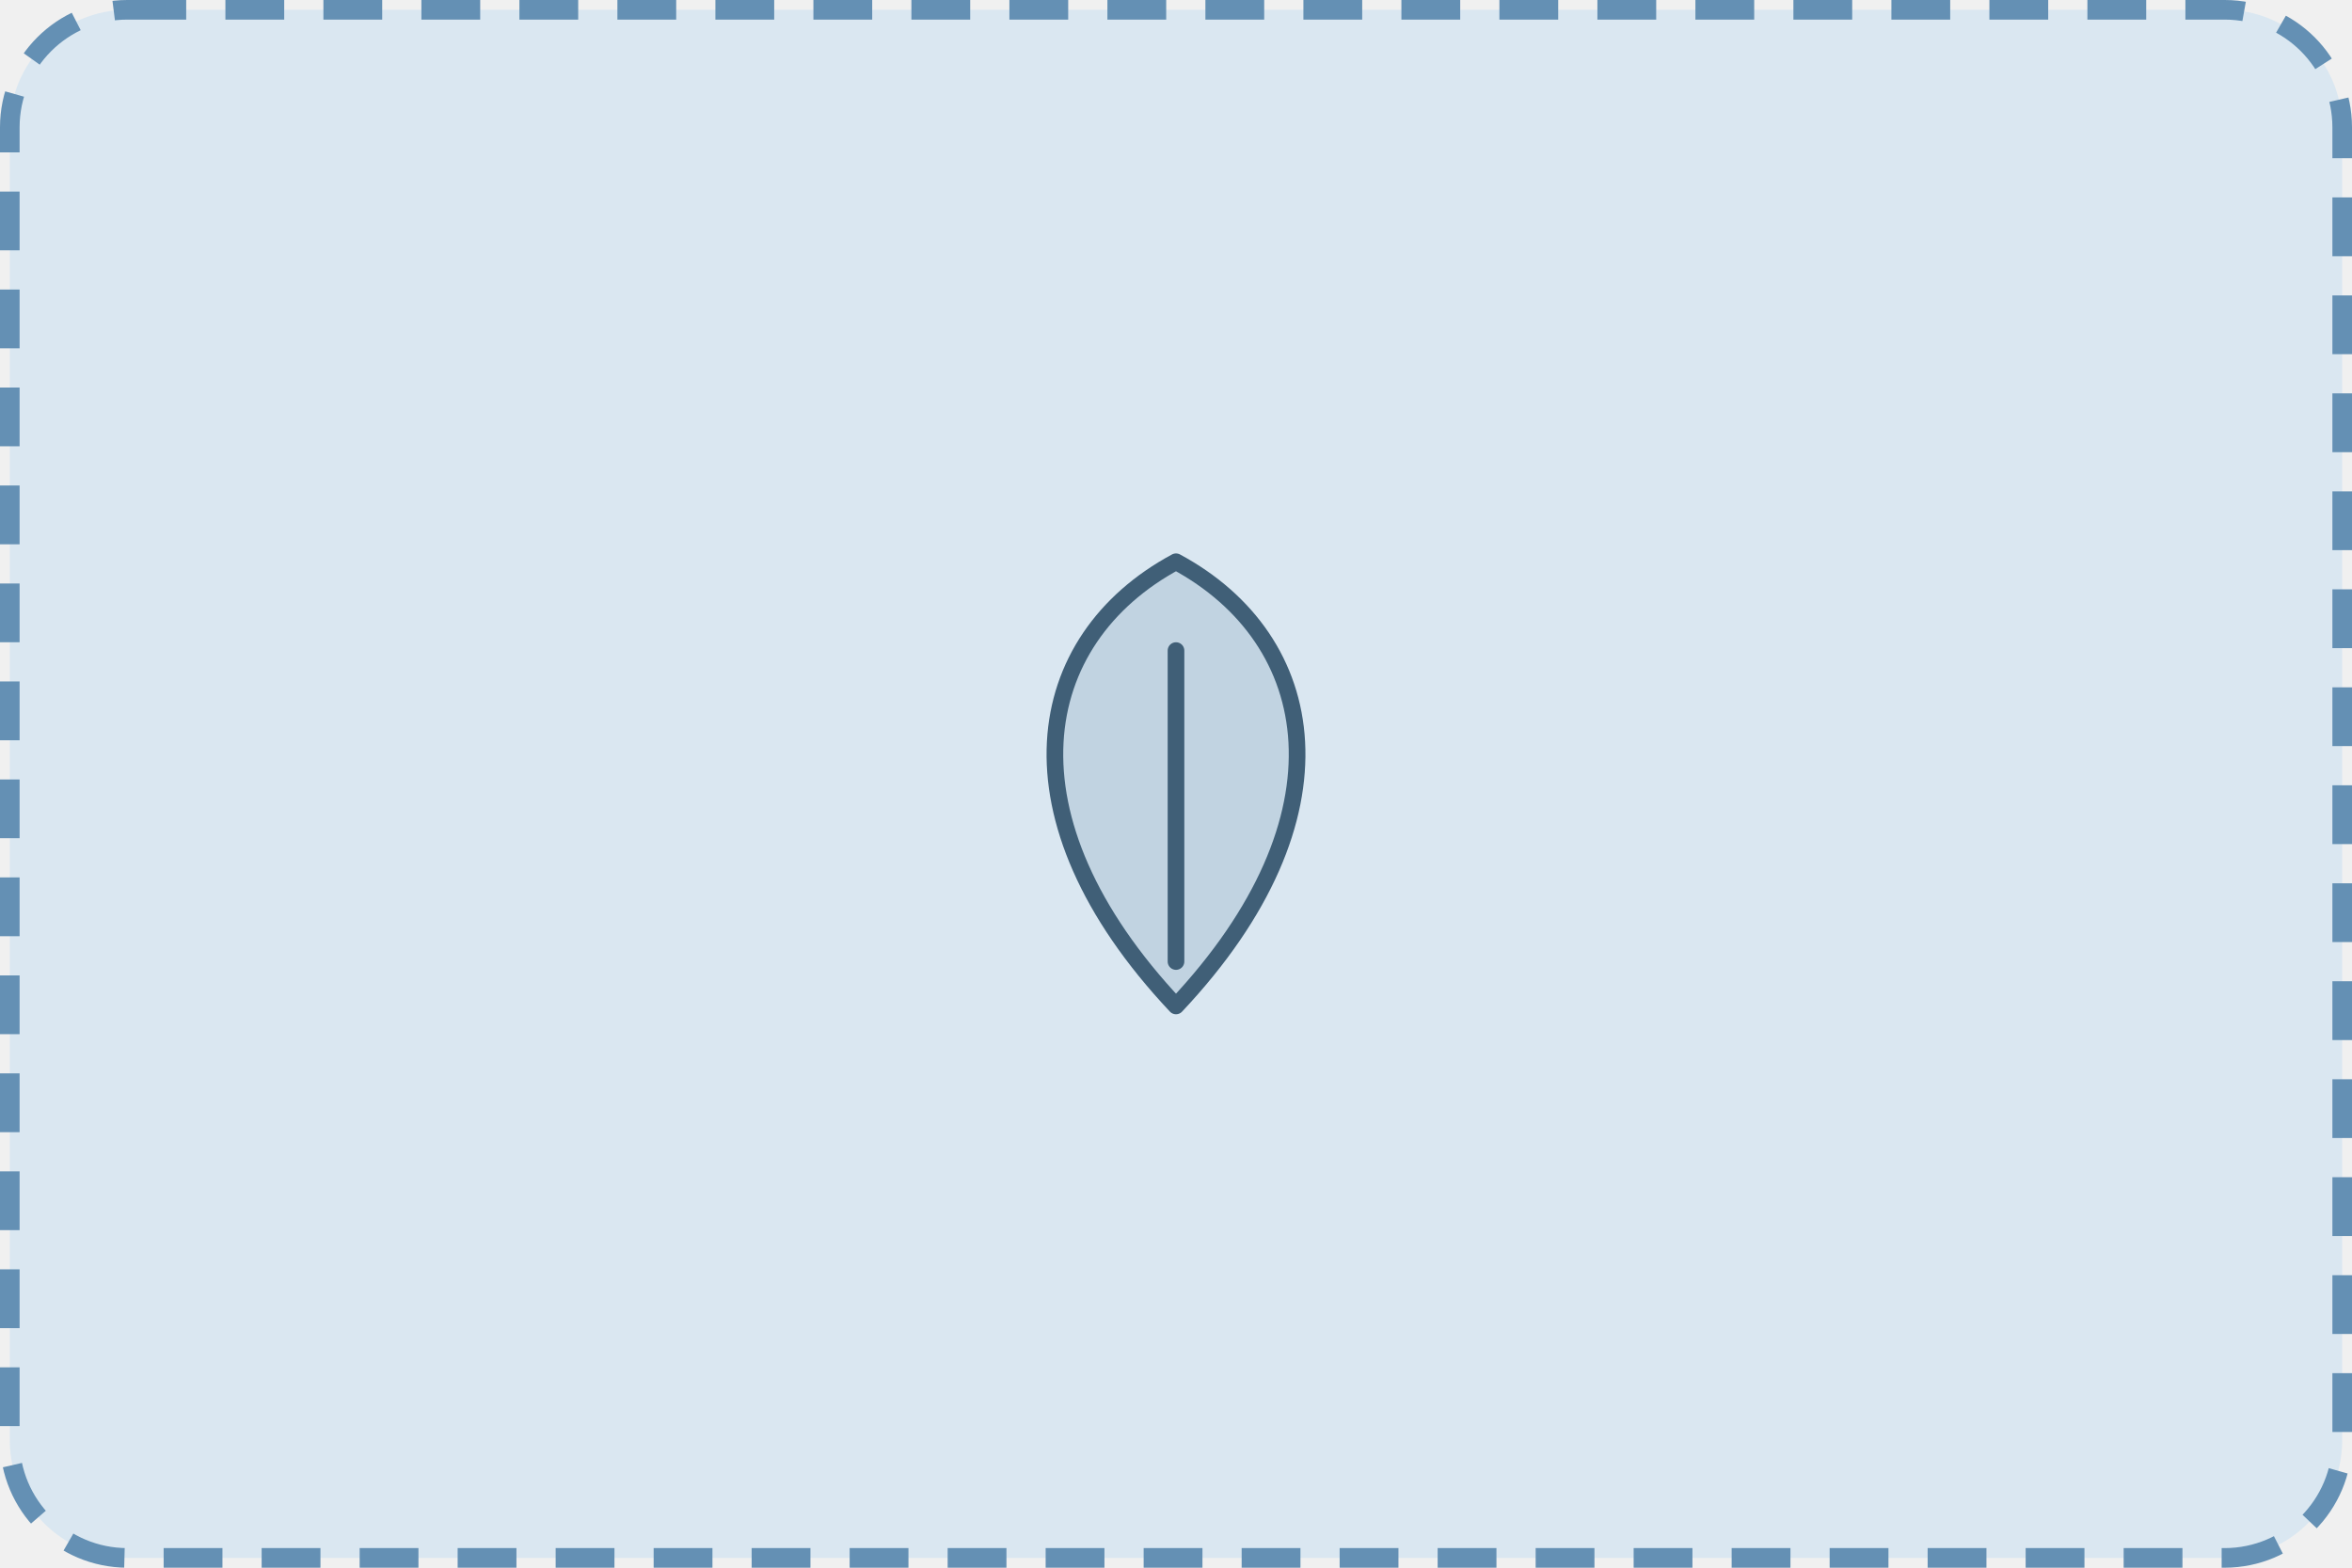
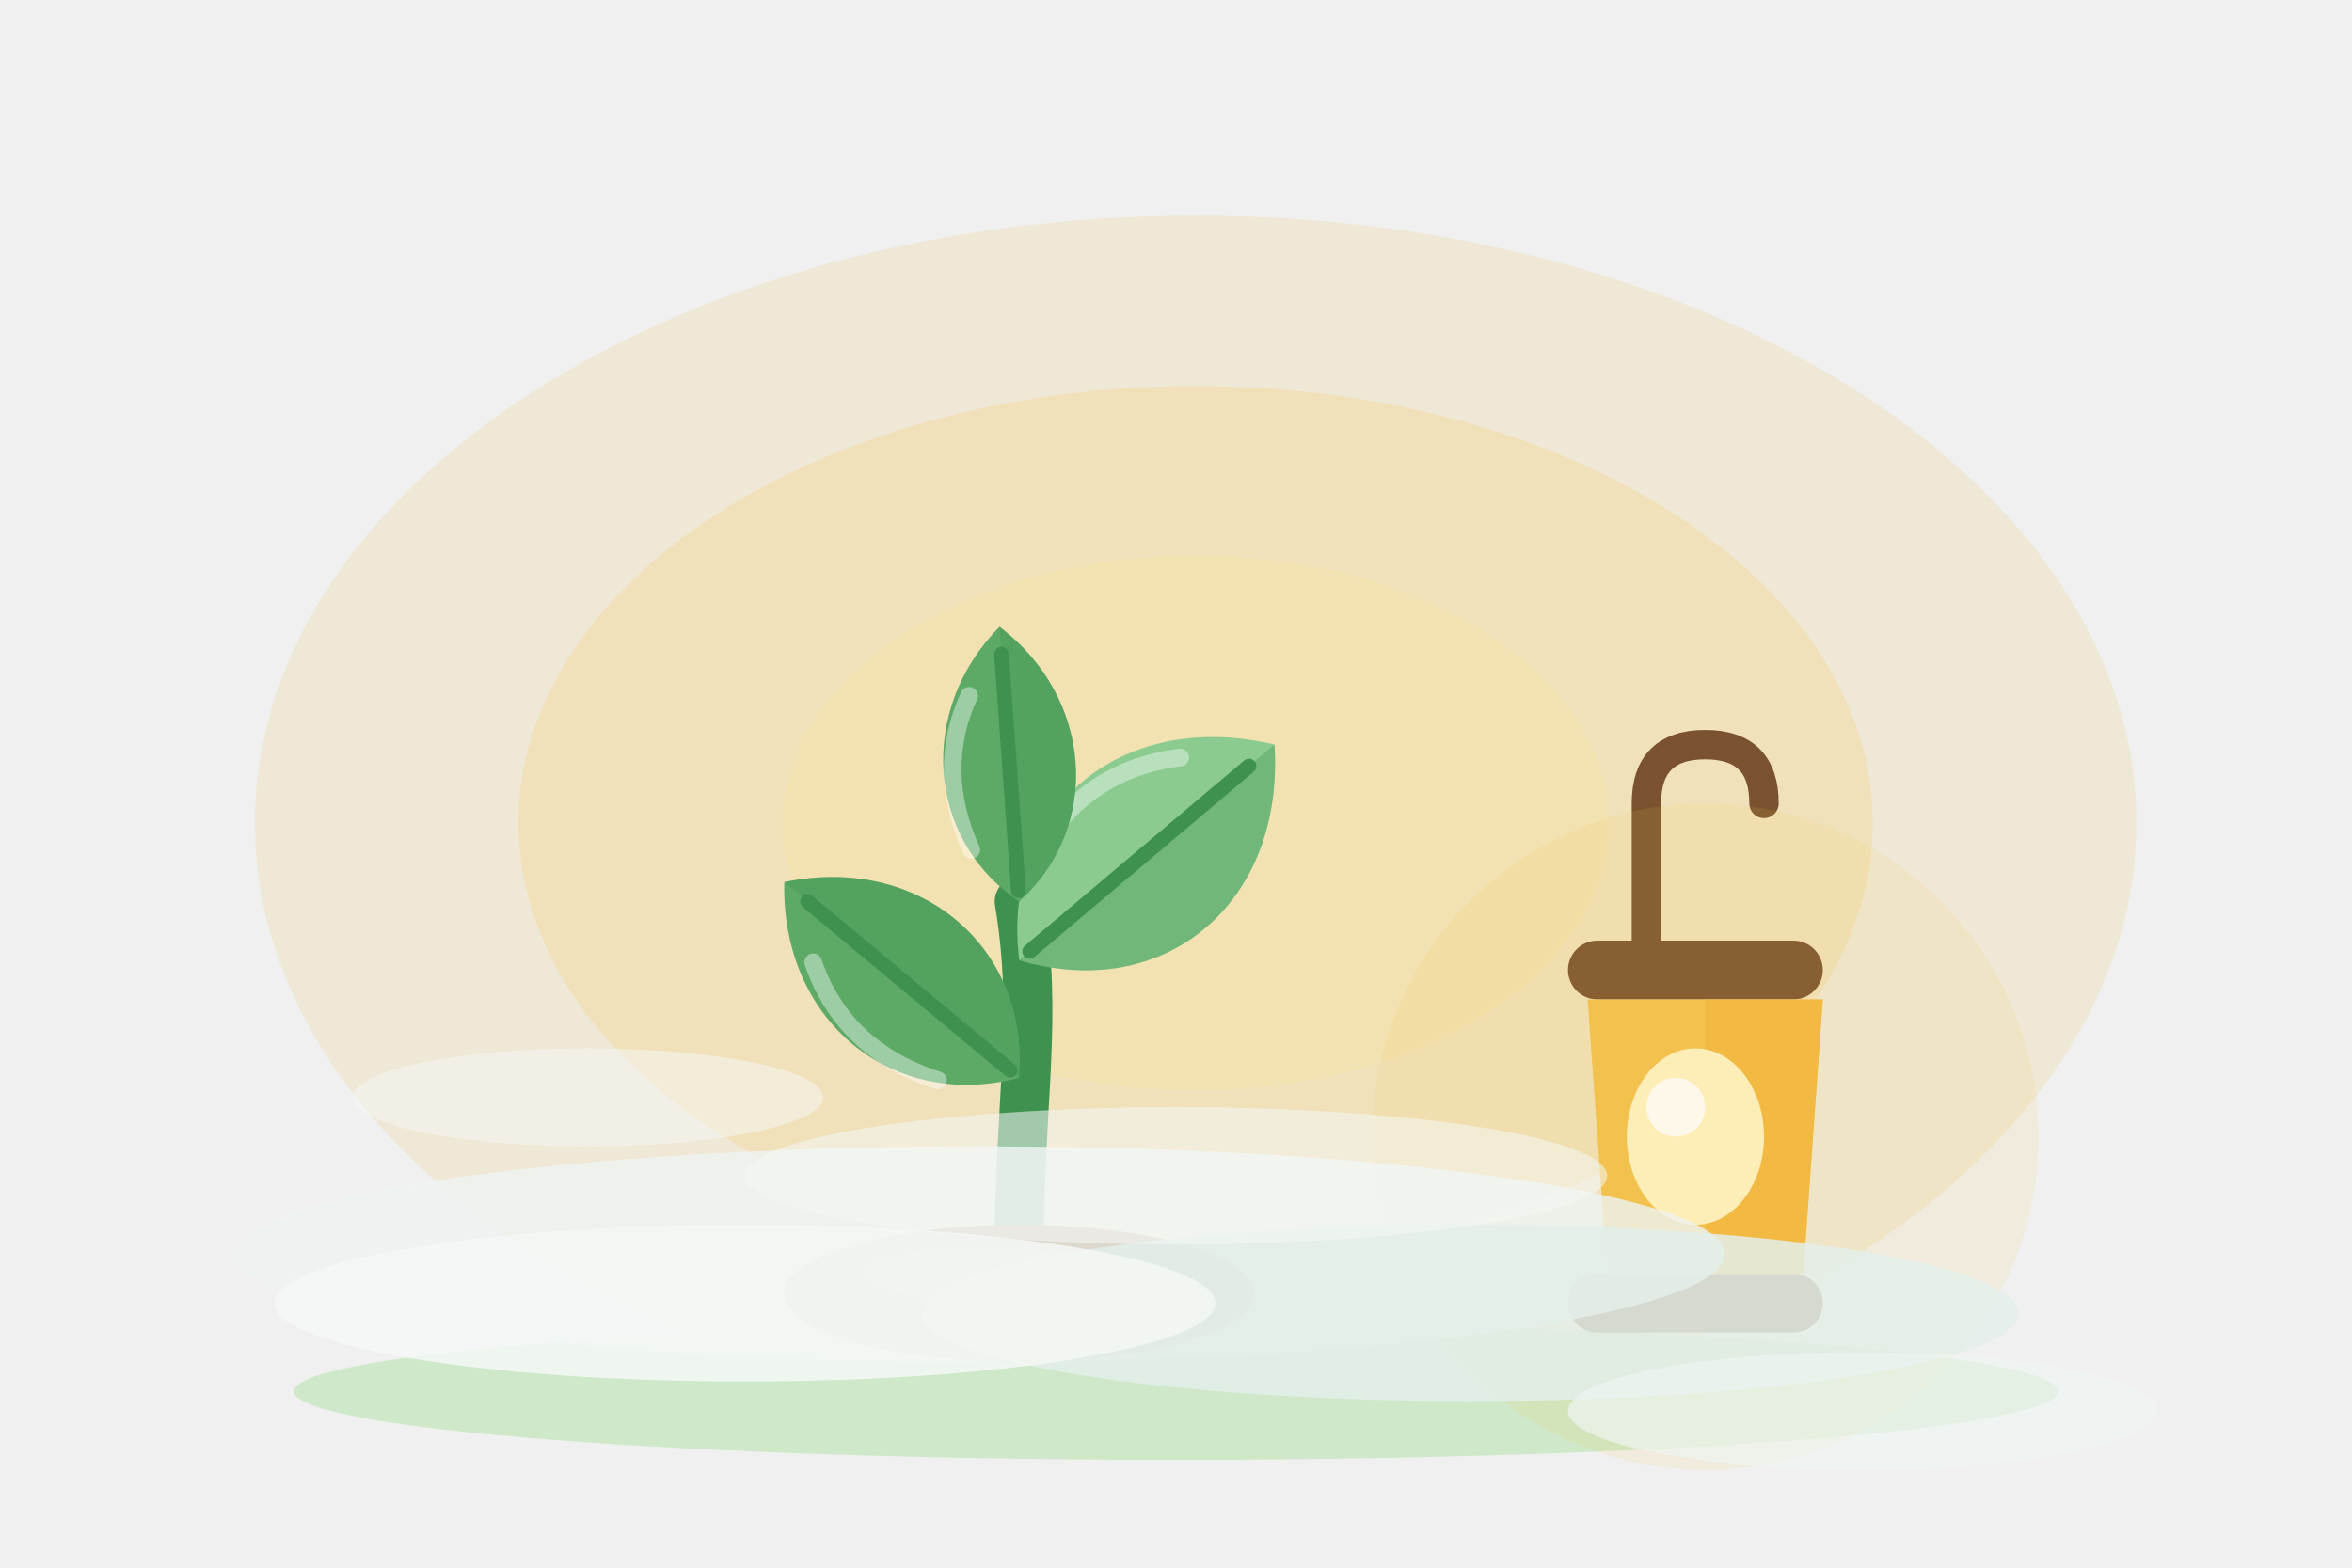
- <svg xmlns="http://www.w3.org/2000/svg" width="240" height="160" viewBox="0 0 240 160">
-   <rect x="1" y="1" width="238" height="158" rx="12" fill="hsl(207 45% 90%)" stroke="hsl(207 35% 55%)" stroke-width="2" stroke-dasharray="6 4" />
-   <g transform="translate(92.8 52.8) scale(0.5666667)" fill="hsl(207 35% 82%)" stroke="hsl(207 30% 36%)" stroke-width="3" stroke-linejoin="round" stroke-linecap="round">
-     <path d="M48 8C74 22 80 54 48 88C16 54 22 22 48 8Z" />
-     <path d="M48 24V80" fill="none" />
+ <svg xmlns="http://www.w3.org/2000/svg" width="240" height="160" viewBox="0 0 240 160" role="img">
+   <ellipse cx="122" cy="84" rx="96" ry="62" fill="#F2C14E" opacity=".16" />
+   <ellipse cx="122" cy="84" rx="69.1" ry="44.6" fill="#F2C14E" opacity=".2" />
+   <ellipse cx="122" cy="84" rx="42.2" ry="27.3" fill="#fbe49a" opacity=".3" />
+   <ellipse cx="120" cy="142" rx="90" ry="7" fill="#CFE8C9" />
+   <path d="M104 128C104 112 106 104 104 92" fill="none" stroke="#3F9150" stroke-width="5" stroke-linecap="round" />
+   <g transform="translate(104 110) rotate(-140.2)">
+     <path d="M0 0C7.8 -11 22.5 -11 31.2 0C22.5 11 7.8 11 0 0Z" fill="#5DAA67" />
+     <path d="M0 0C7.8 11 22.5 11 31.2 0Z" fill="#3F9150" opacity=".35" />
+     <path d="M6.2 -5.5Q15.6 -9.3 23.7 -4.4" fill="none" stroke="#fff" stroke-opacity=".4" stroke-width="1.8" stroke-linecap="round" />
+     <path d="M1.2 0L28.1 0" stroke="#3F9150" stroke-width="1.5" stroke-linecap="round" />
  </g>
+   <g transform="translate(104 98) rotate(-40.2)">
+     <path d="M0 0C8.5 -13 24.5 -13 34.1 0C24.5 13 8.5 13 0 0Z" fill="#8BCB8F" />
+     <path d="M0 0C8.5 13 24.5 13 34.1 0Z" fill="#3F9150" opacity=".35" />
+     <path d="M6.8 -6.5Q17 -11 25.9 -5.2" fill="none" stroke="#fff" stroke-opacity=".4" stroke-width="1.8" stroke-linecap="round" />
+     <path d="M1.4 0L30.7 0" stroke="#3F9150" stroke-width="1.5" stroke-linecap="round" />
+   </g>
+   <g transform="translate(104 92) rotate(-94.1)">
+     <path d="M0 0C7 -9 20.2 -9 28.1 0C20.2 9 7 9 0 0Z" fill="#5DAA67" />
+     <path d="M0 0C7 9 20.2 9 28.1 0Z" fill="#3F9150" opacity=".35" />
+     <path d="M5.6 -4.5Q14 -7.6 21.3 -3.6" fill="none" stroke="#fff" stroke-opacity=".4" stroke-width="1.8" stroke-linecap="round" />
+     <path d="M1.1 0L25.3 0" stroke="#3F9150" stroke-width="1.5" stroke-linecap="round" />
+   </g>
+   <ellipse cx="104" cy="132" rx="24" ry="7" fill="#9A6B3F" />
+   <ellipse cx="100" cy="130" rx="12" ry="2.6" fill="#c99663" opacity=".7" />
+   <path d="M168 98L168 82Q168 76 174 76Q180 76 180 82" fill="none" stroke="#7a5230" stroke-width="3" stroke-linecap="round" />
+   <rect x="160" y="96" width="26" height="6" rx="3" fill="#7a5230" />
+   <rect x="160" y="130" width="26" height="6" rx="3" fill="#7a5230" />
+   <path d="M162 102L186 102L184 130L164 130Z" fill="#F2C14E" />
+   <path d="M174 102L186 102L184 130L174 130Z" fill="#F2B33D" opacity=".7" />
+   <ellipse cx="173" cy="116" rx="7" ry="9" fill="#fff3c4" />
+   <circle cx="171" cy="113" r="3" fill="#fff" />
+   <circle cx="174" cy="116" r="34" fill="#F2C14E" opacity=".12" />
+   <ellipse cx="100" cy="128" rx="76" ry="11" fill="#eef4f1" opacity=".8" />
+   <ellipse cx="150" cy="134" rx="56" ry="9" fill="#e4eeea" opacity=".85" />
+   <ellipse cx="76" cy="133" rx="48" ry="8" fill="#f4f8f6" opacity=".85" />
+   <ellipse cx="120" cy="120" rx="44" ry="7" fill="#f4f8f6" opacity=".55" />
+   <ellipse cx="60" cy="112" rx="24" ry="5" fill="#f4f8f6" opacity=".5" />
+   <ellipse cx="190" cy="144" rx="30" ry="6" fill="#eef4f1" opacity=".7" />
</svg>
